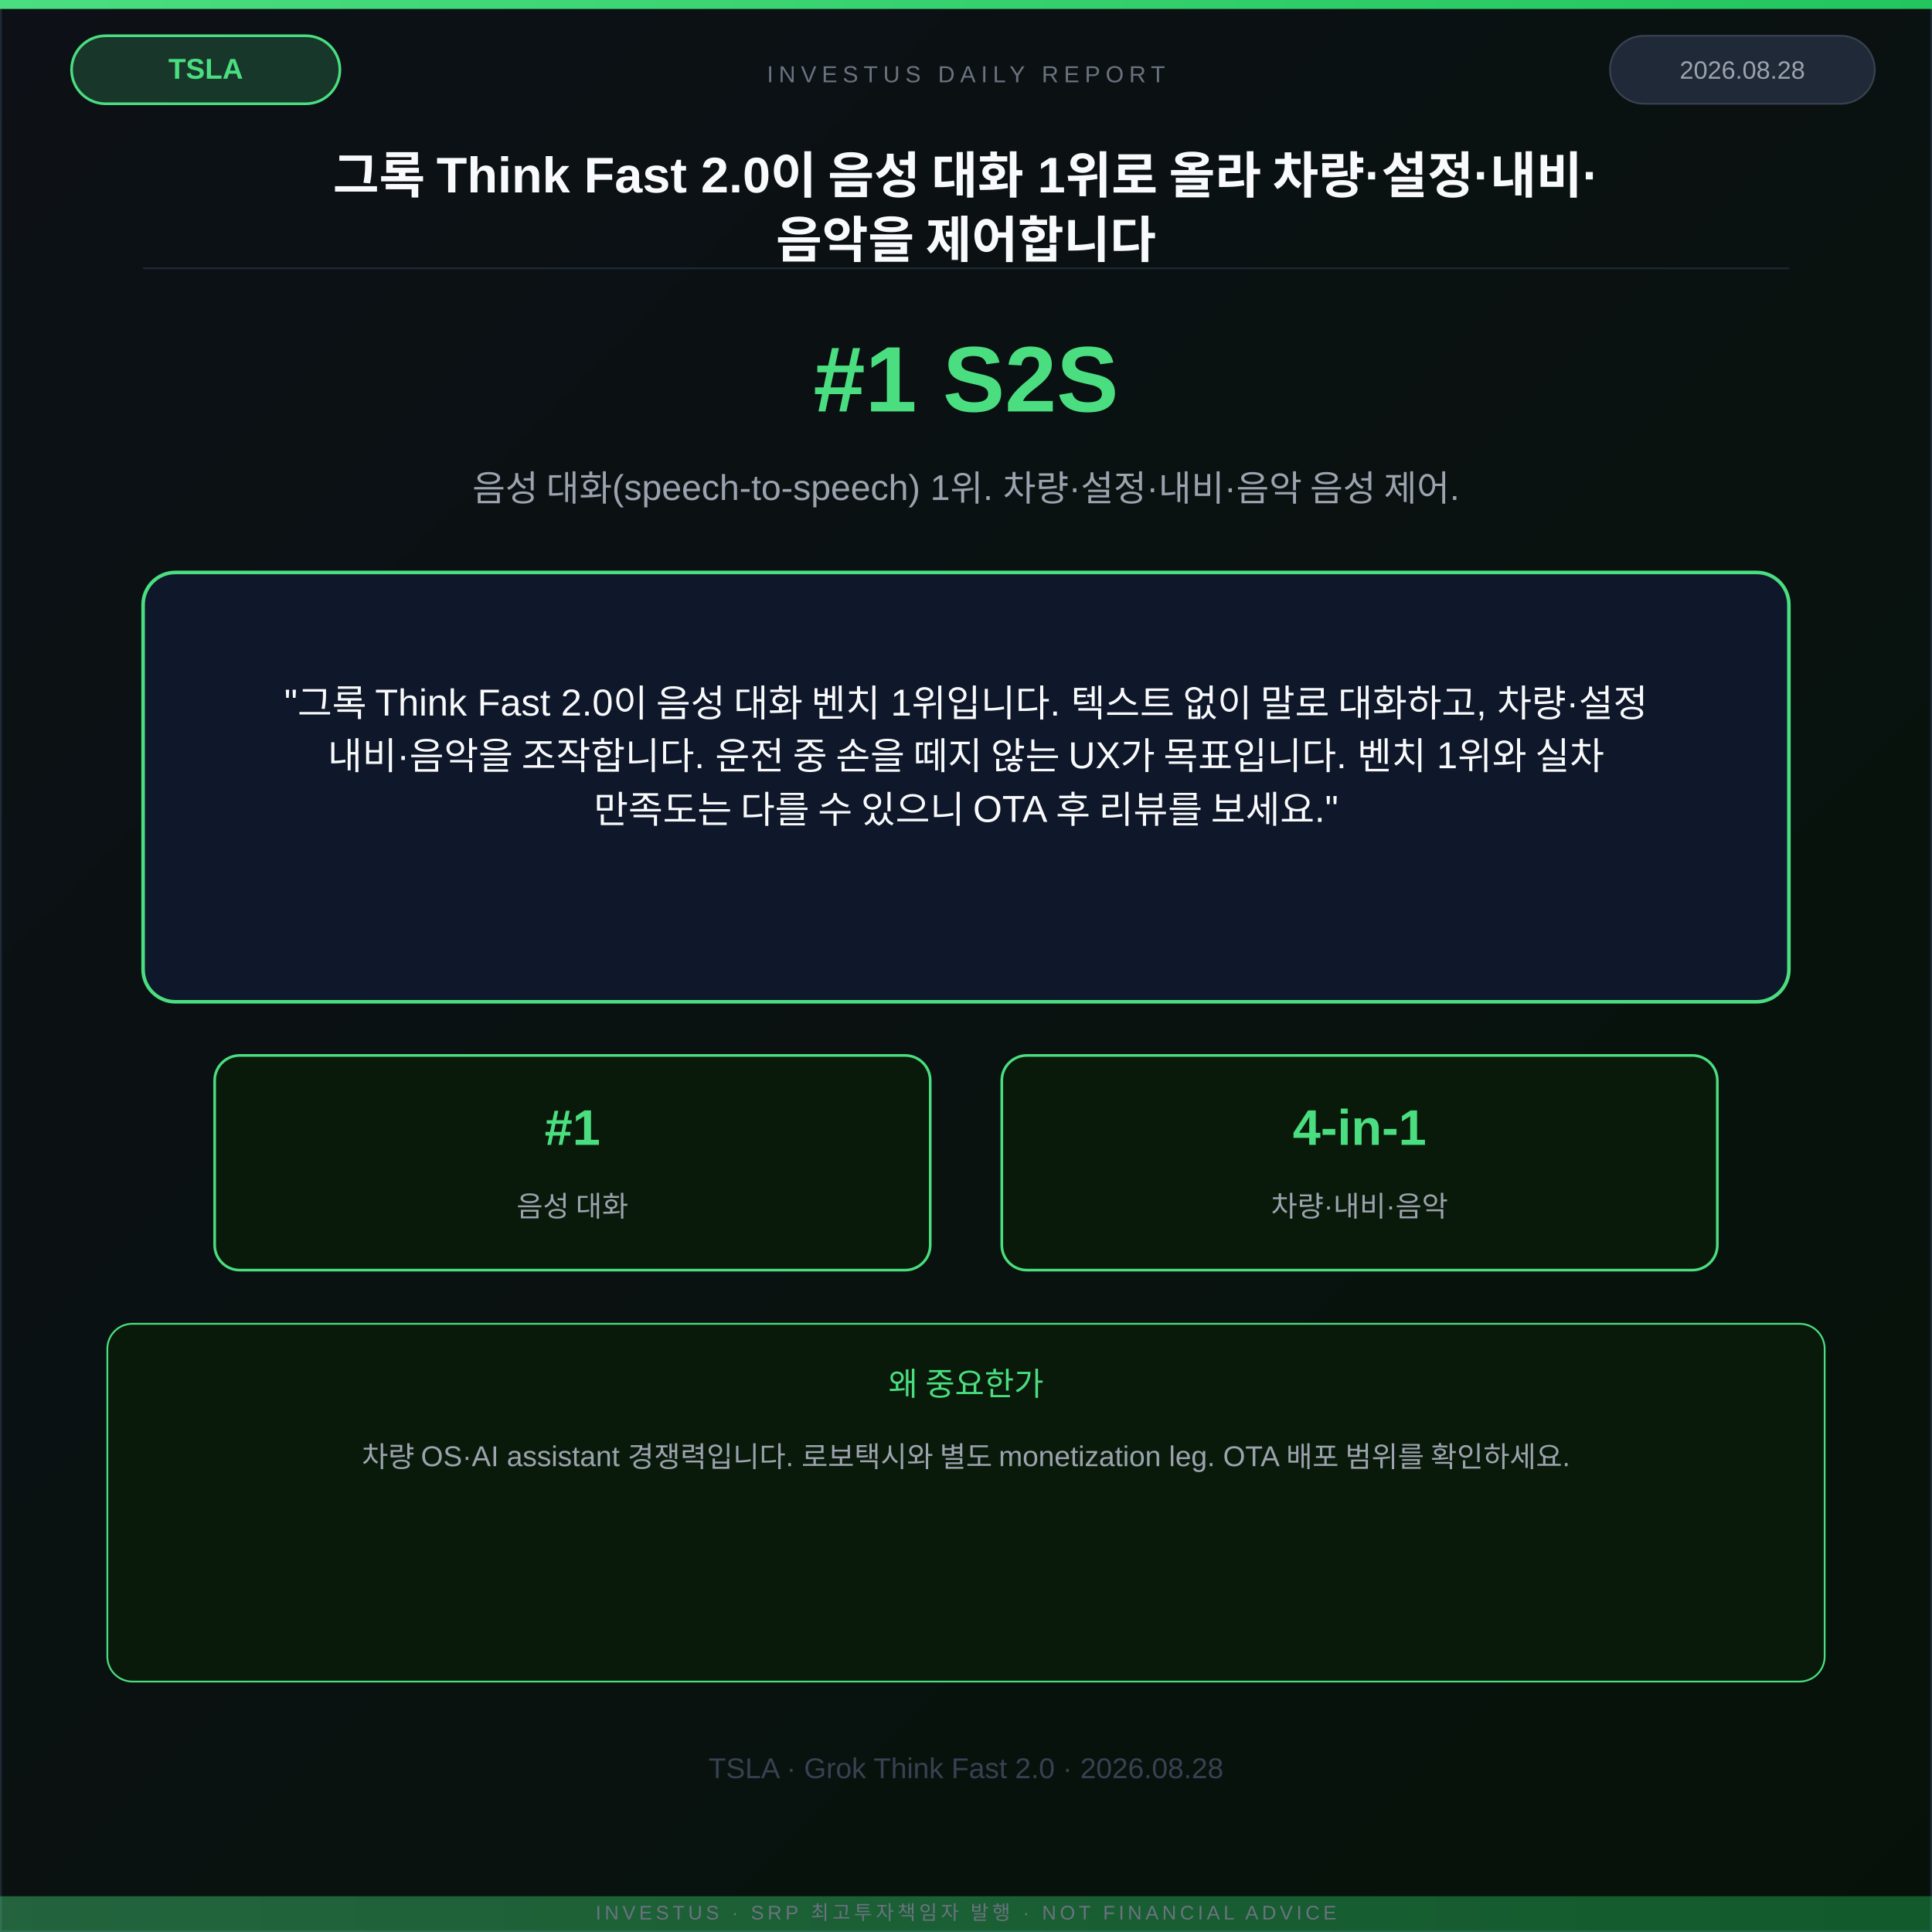
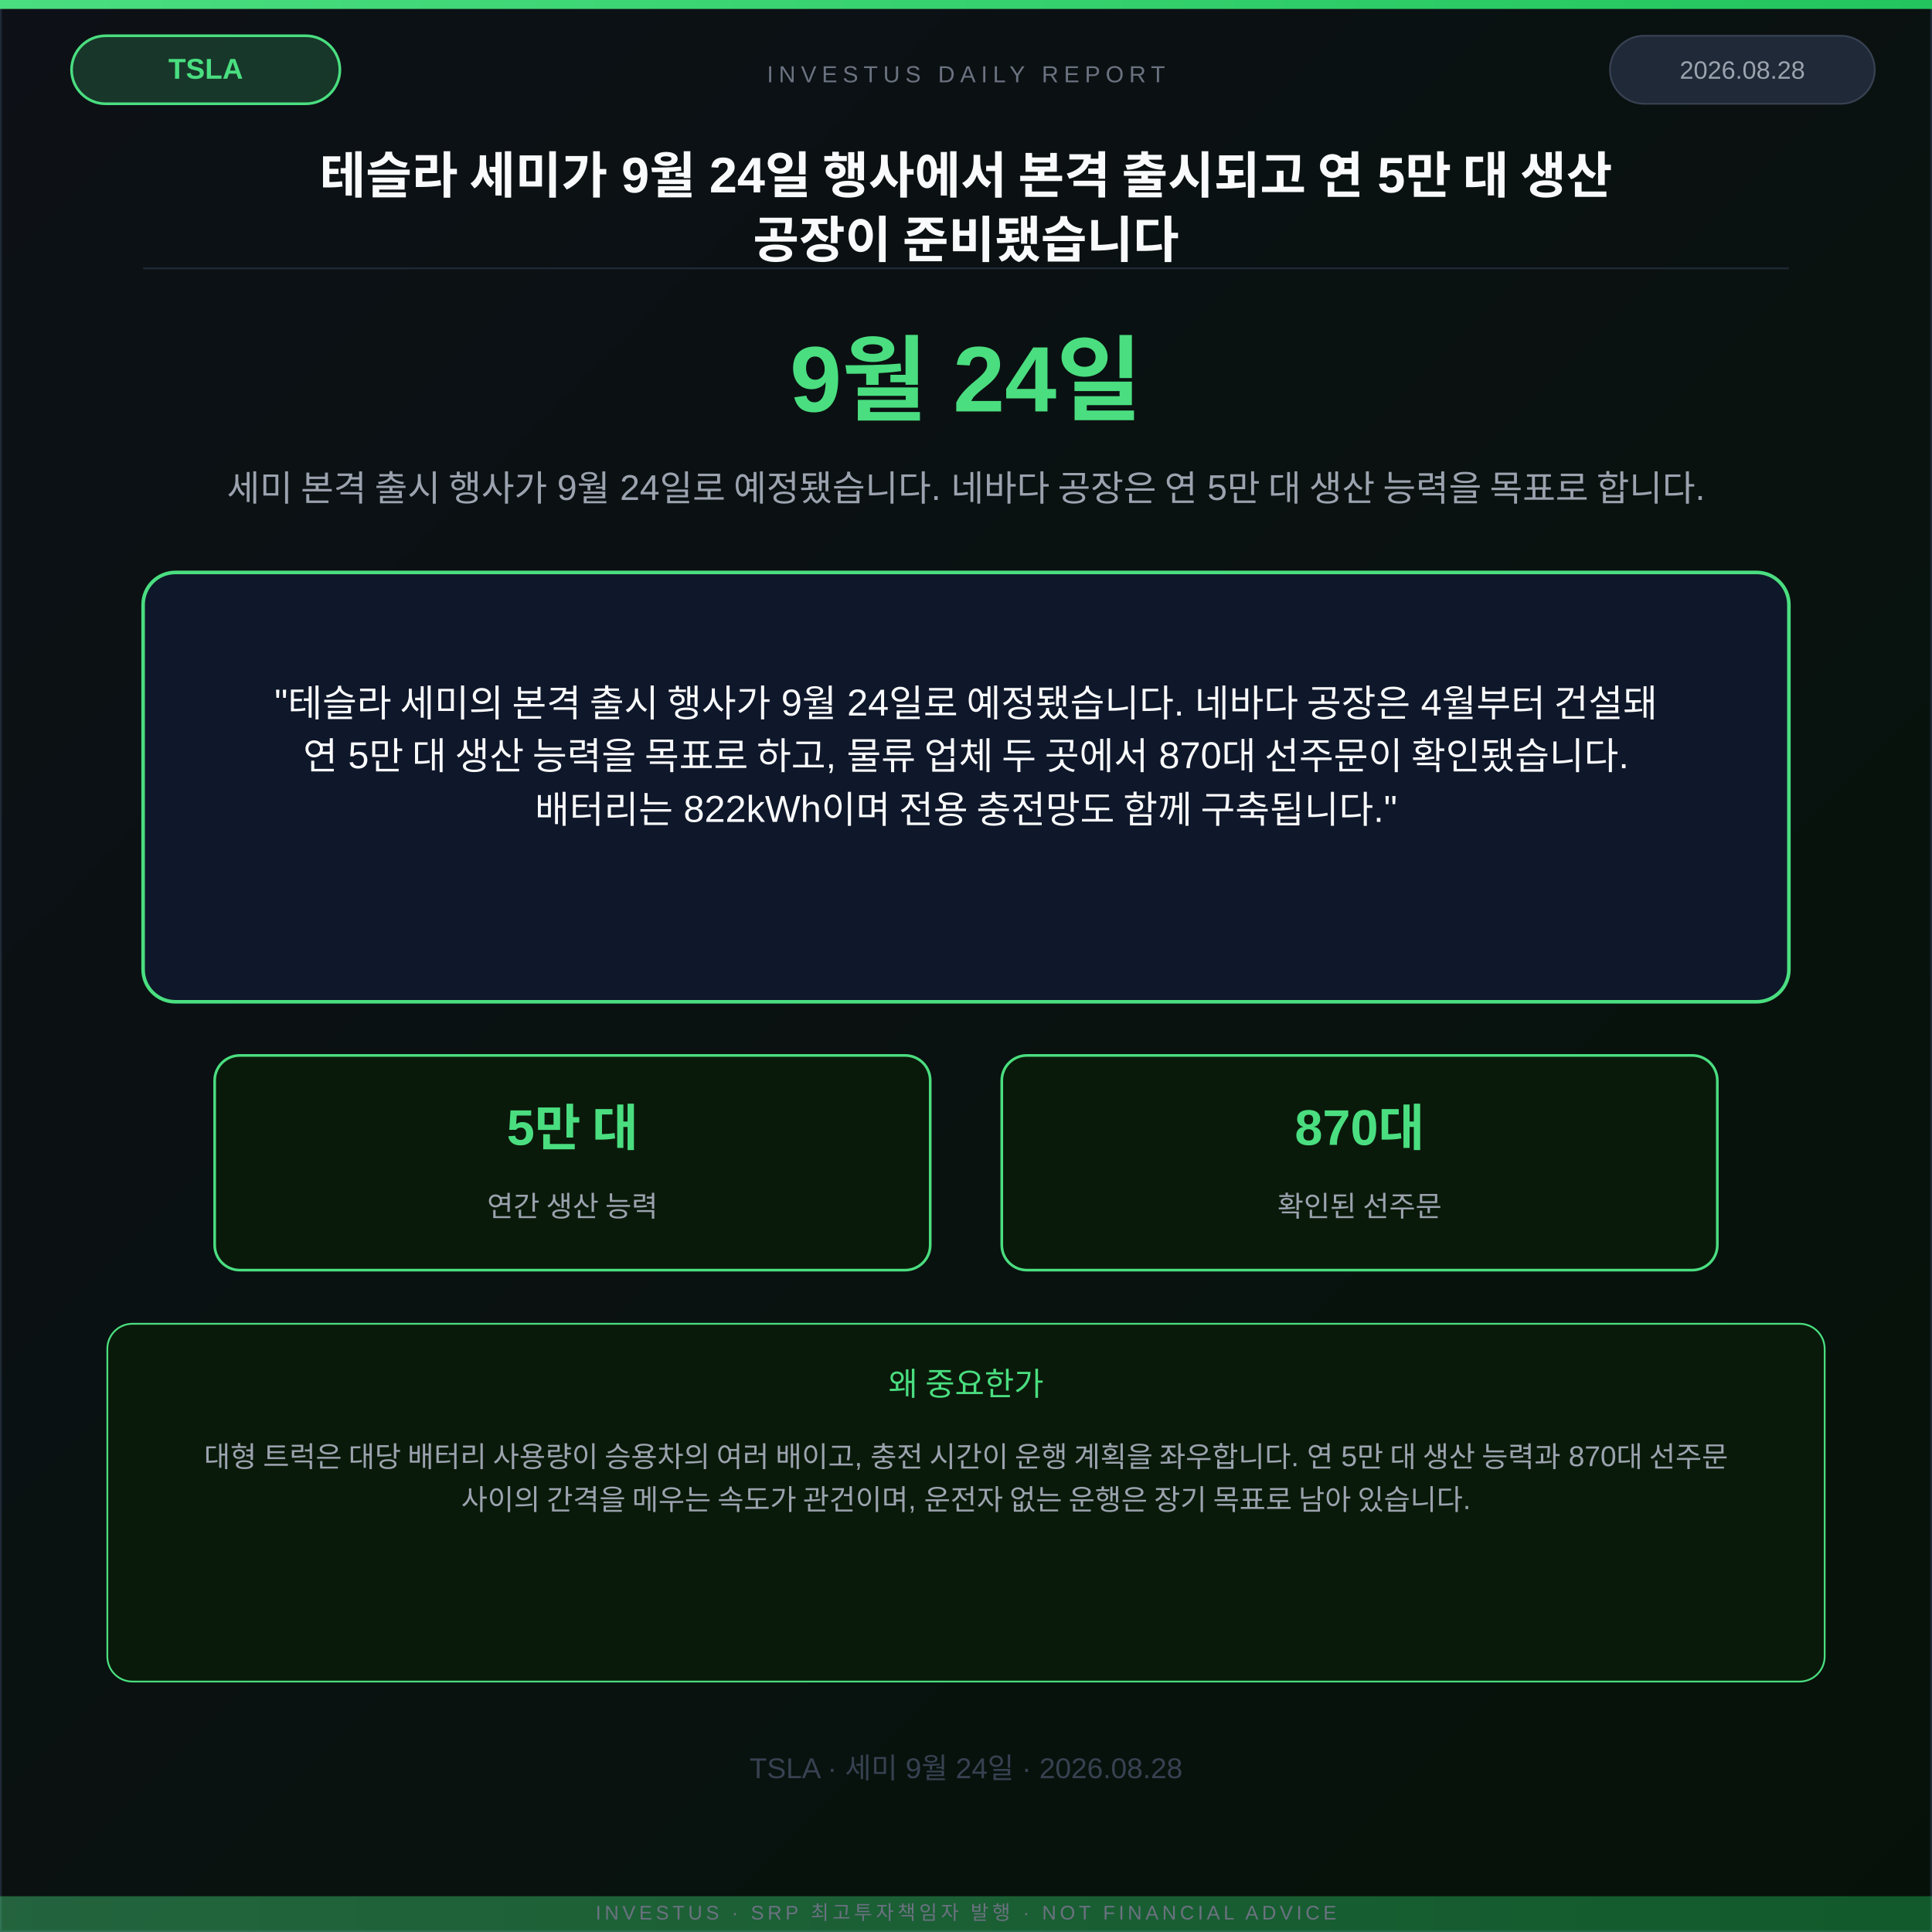
<svg xmlns="http://www.w3.org/2000/svg" viewBox="0 0 1080 1080" width="1080" height="1080">
  <defs>
    <linearGradient id="bg" x1="0%" y1="0%" x2="100%" y2="100%">
      <stop offset="0%" style="stop-color:#0d1117" />
      <stop offset="100%" style="stop-color:#061209" />
    </linearGradient>
    <linearGradient id="g" x1="0%" y1="0%" x2="100%" y2="0%">
      <stop offset="0%" style="stop-color:#4ade80" />
      <stop offset="100%" style="stop-color:#22c55e" />
    </linearGradient>
  </defs>
  <rect width="1080" height="1080" fill="url(#bg)" />
  <rect width="1080" height="1080" fill="none" stroke="#1f2937" stroke-width="2" />
  <rect x="0" y="0" width="1080" height="5" fill="url(#g)" />
  <rect x="40" y="20" width="150" height="38" rx="19" fill="#4ade8030" stroke="#4ade80" stroke-width="1.5" />
  <text x="115" y="44" font-family="Arial Black,Arial" font-size="16" font-weight="900" fill="#4ade80" text-anchor="middle">TSLA</text>
  <text x="540" y="46" font-family="Arial" font-size="13" fill="#6b7280" text-anchor="middle" letter-spacing="3">INVESTUS DAILY REPORT</text>
  <rect x="900" y="20" width="148" height="38" rx="19" fill="#1f2937" stroke="#374151" />
  <text x="974" y="44" font-family="Arial" font-size="14" fill="#9ca3af" text-anchor="middle">2026.08.28</text>
-   <text x="540" y="108" font-family="Arial Black,Arial" font-size="28" font-weight="900" fill="#f9fafb" text-anchor="middle">그록 Think Fast 2.0이 음성 대화 1위로 올라 차량·설정·내비·</text>
-   <text x="540" y="144" font-family="Arial Black,Arial" font-size="28" font-weight="900" fill="#f9fafb" text-anchor="middle">음악을 제어합니다</text>
+   <text x="540" y="108" font-family="Arial Black,Arial" font-size="28" font-weight="900" fill="#f9fafb" text-anchor="middle">테슬라 세미가 9월 24일 행사에서 본격 출시되고 연 5만 대 생산</text>
+   <text x="540" y="144" font-family="Arial Black,Arial" font-size="28" font-weight="900" fill="#f9fafb" text-anchor="middle">공장이 준비됐습니다</text>
  <line x1="80" y1="150" x2="1000" y2="150" stroke="#1f2937" stroke-width="1" />
-   <text x="540" y="230" font-family="Arial Black,Arial" font-size="52" font-weight="900" fill="#4ade80" text-anchor="middle">#1 S2S</text>
-   <text x="540" y="280" font-family="Arial" font-size="20" fill="#9ca3af" text-anchor="middle">음성 대화(speech-to-speech) 1위. 차량·설정·내비·음악 음성 제어.</text>
+   <text x="540" y="230" font-family="Arial Black,Arial" font-size="52" font-weight="900" fill="#4ade80" text-anchor="middle">9월 24일</text>
+   <text x="540" y="280" font-family="Arial" font-size="20" fill="#9ca3af" text-anchor="middle">세미 본격 출시 행사가 9월 24일로 예정됐습니다. 네바다 공장은 연 5만 대 생산 능력을 목표로 합니다.</text>
  <rect x="80" y="320" width="920" height="240" rx="18" fill="#0f172a" stroke="#4ade80" stroke-width="2" />
-   <text x="540" y="400" font-family="Arial" font-size="21" fill="#f9fafb" text-anchor="middle">"그록 Think Fast 2.0이 음성 대화 벤치 1위입니다. 텍스트 없이 말로 대화하고, 차량·설정</text>
-   <text x="540" y="430" font-family="Arial" font-size="21" fill="#f9fafb" text-anchor="middle">내비·음악을 조작합니다. 운전 중 손을 떼지 않는 UX가 목표입니다. 벤치 1위와 실차</text>
-   <text x="540" y="460" font-family="Arial" font-size="21" fill="#f9fafb" text-anchor="middle">만족도는 다를 수 있으니 OTA 후 리뷰를 보세요."</text>
+   <text x="540" y="400" font-family="Arial" font-size="21" fill="#f9fafb" text-anchor="middle">"테슬라 세미의 본격 출시 행사가 9월 24일로 예정됐습니다. 네바다 공장은 4월부터 건설돼</text>
+   <text x="540" y="430" font-family="Arial" font-size="21" fill="#f9fafb" text-anchor="middle">연 5만 대 생산 능력을 목표로 하고, 물류 업체 두 곳에서 870대 선주문이 확인됐습니다.</text>
+   <text x="540" y="460" font-family="Arial" font-size="21" fill="#f9fafb" text-anchor="middle">배터리는 822kWh이며 전용 충전망도 함께 구축됩니다."</text>
  <rect x="120" y="590" width="400" height="120" rx="14" fill="#0a1a0a" stroke="#4ade80" stroke-width="1.5" />
-   <text x="320" y="640" font-family="Arial Black,Arial" font-size="28" font-weight="900" fill="#4ade80" text-anchor="middle">#1</text>
-   <text x="320" y="680" font-family="Arial" font-size="16" fill="#9ca3af" text-anchor="middle">음성 대화</text>
+   <text x="320" y="640" font-family="Arial Black,Arial" font-size="28" font-weight="900" fill="#4ade80" text-anchor="middle">5만 대</text>
+   <text x="320" y="680" font-family="Arial" font-size="16" fill="#9ca3af" text-anchor="middle">연간 생산 능력</text>
  <rect x="560" y="590" width="400" height="120" rx="14" fill="#0a1a0a" stroke="#4ade80" stroke-width="1.5" />
-   <text x="760" y="640" font-family="Arial Black,Arial" font-size="28" font-weight="900" fill="#4ade80" text-anchor="middle">4-in-1</text>
-   <text x="760" y="680" font-family="Arial" font-size="16" fill="#9ca3af" text-anchor="middle">차량·내비·음악</text>
+   <text x="760" y="640" font-family="Arial Black,Arial" font-size="28" font-weight="900" fill="#4ade80" text-anchor="middle">870대</text>
+   <text x="760" y="680" font-family="Arial" font-size="16" fill="#9ca3af" text-anchor="middle">확인된 선주문</text>
  <rect x="60" y="740" width="960" height="200" rx="14" fill="#0a1a0a" stroke="#4ade80" stroke-width="1" />
  <text x="540" y="780" font-family="Arial" font-size="18" fill="#4ade80" text-anchor="middle">왜 중요한가</text>
-   <text x="540" y="820" font-family="Arial" font-size="16" fill="#9ca3af" text-anchor="middle">차량 OS·AI assistant 경쟁력입니다. 로보택시와 별도 monetization leg. OTA 배포 범위를 확인하세요.</text>
-   <text x="540" y="994" font-family="Arial" font-size="16" fill="#374151" text-anchor="middle">TSLA · Grok Think Fast 2.0 · 2026.08.28</text>
+   <text x="540" y="820" font-family="Arial" font-size="16" fill="#9ca3af" text-anchor="middle">대형 트럭은 대당 배터리 사용량이 승용차의 여러 배이고, 충전 시간이 운행 계획을 좌우합니다. 연 5만 대 생산 능력과 870대 선주문</text>
+   <text x="540" y="844" font-family="Arial" font-size="16" fill="#9ca3af" text-anchor="middle">사이의 간격을 메우는 속도가 관건이며, 운전자 없는 운행은 장기 목표로 남아 있습니다.</text>
+   <text x="540" y="994" font-family="Arial" font-size="16" fill="#374151" text-anchor="middle">TSLA · 세미 9월 24일 · 2026.08.28</text>
  <rect x="0" y="1060" width="1080" height="20" fill="url(#g)" opacity=".4" />
  <text x="540" y="1073" font-family="Arial" font-size="11" fill="#6b7280" text-anchor="middle" letter-spacing="2">INVESTUS · SRP 최고투자책임자 발행 · NOT FINANCIAL ADVICE</text>
</svg>
